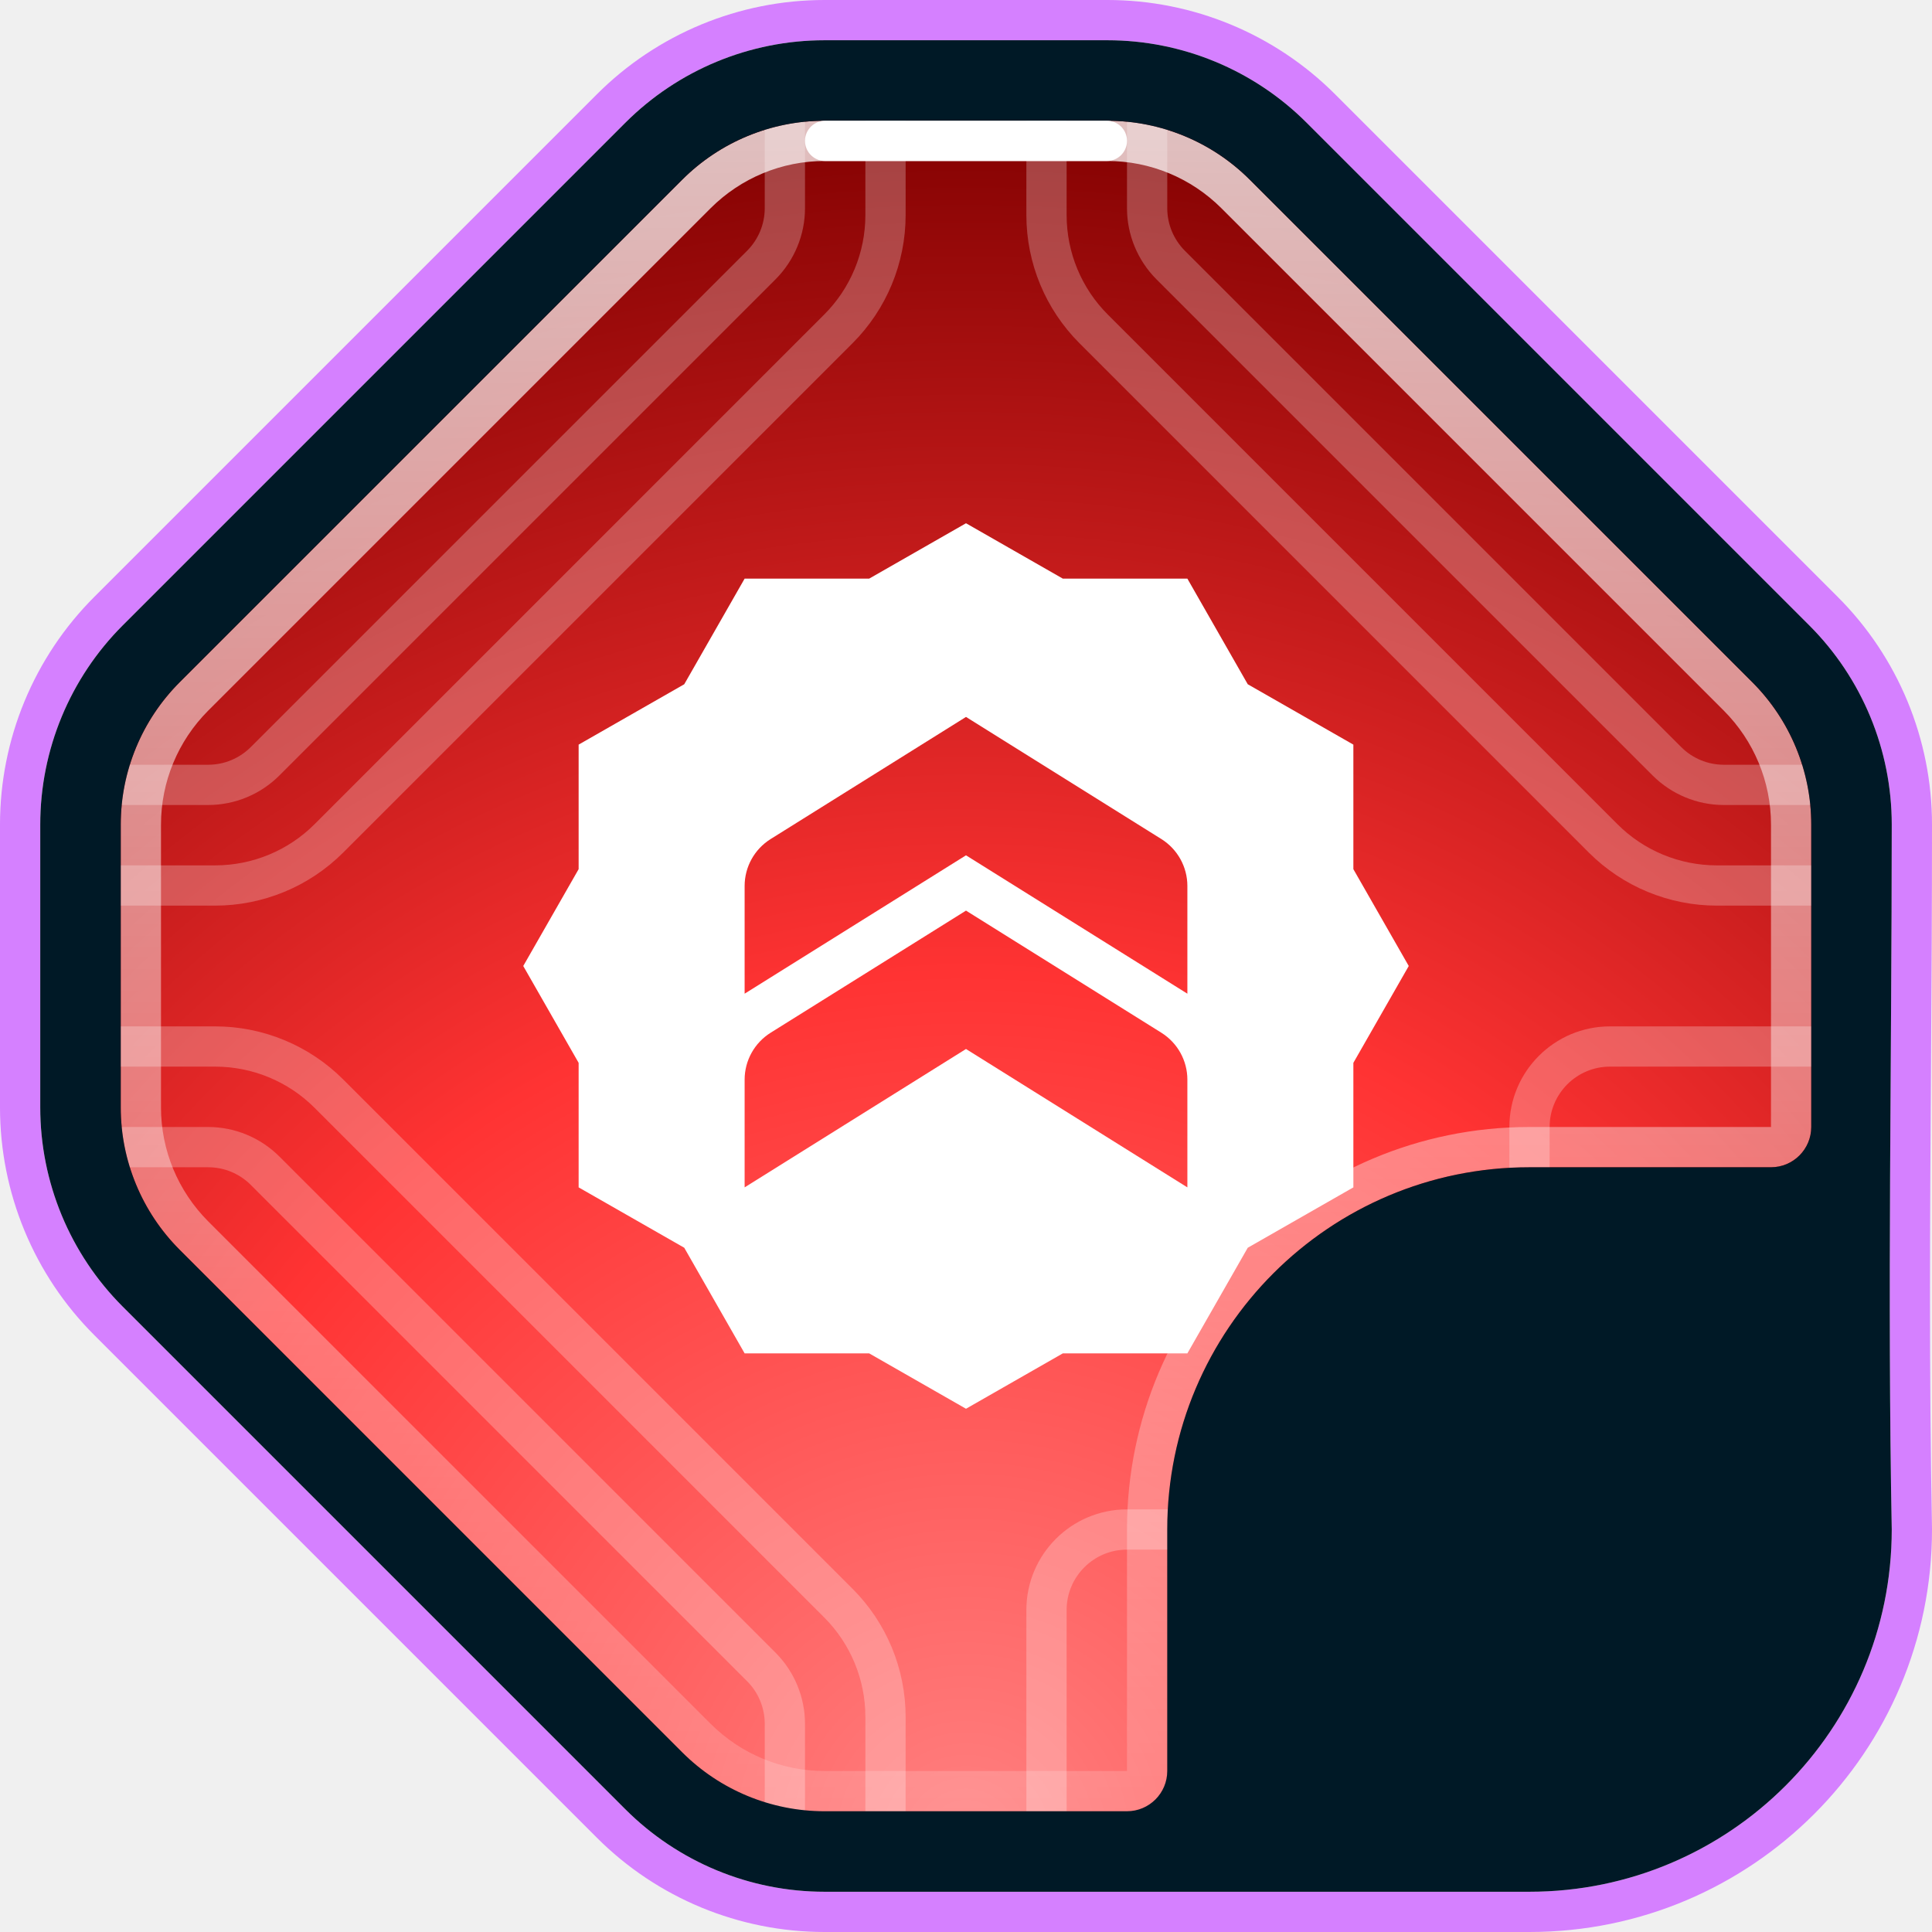
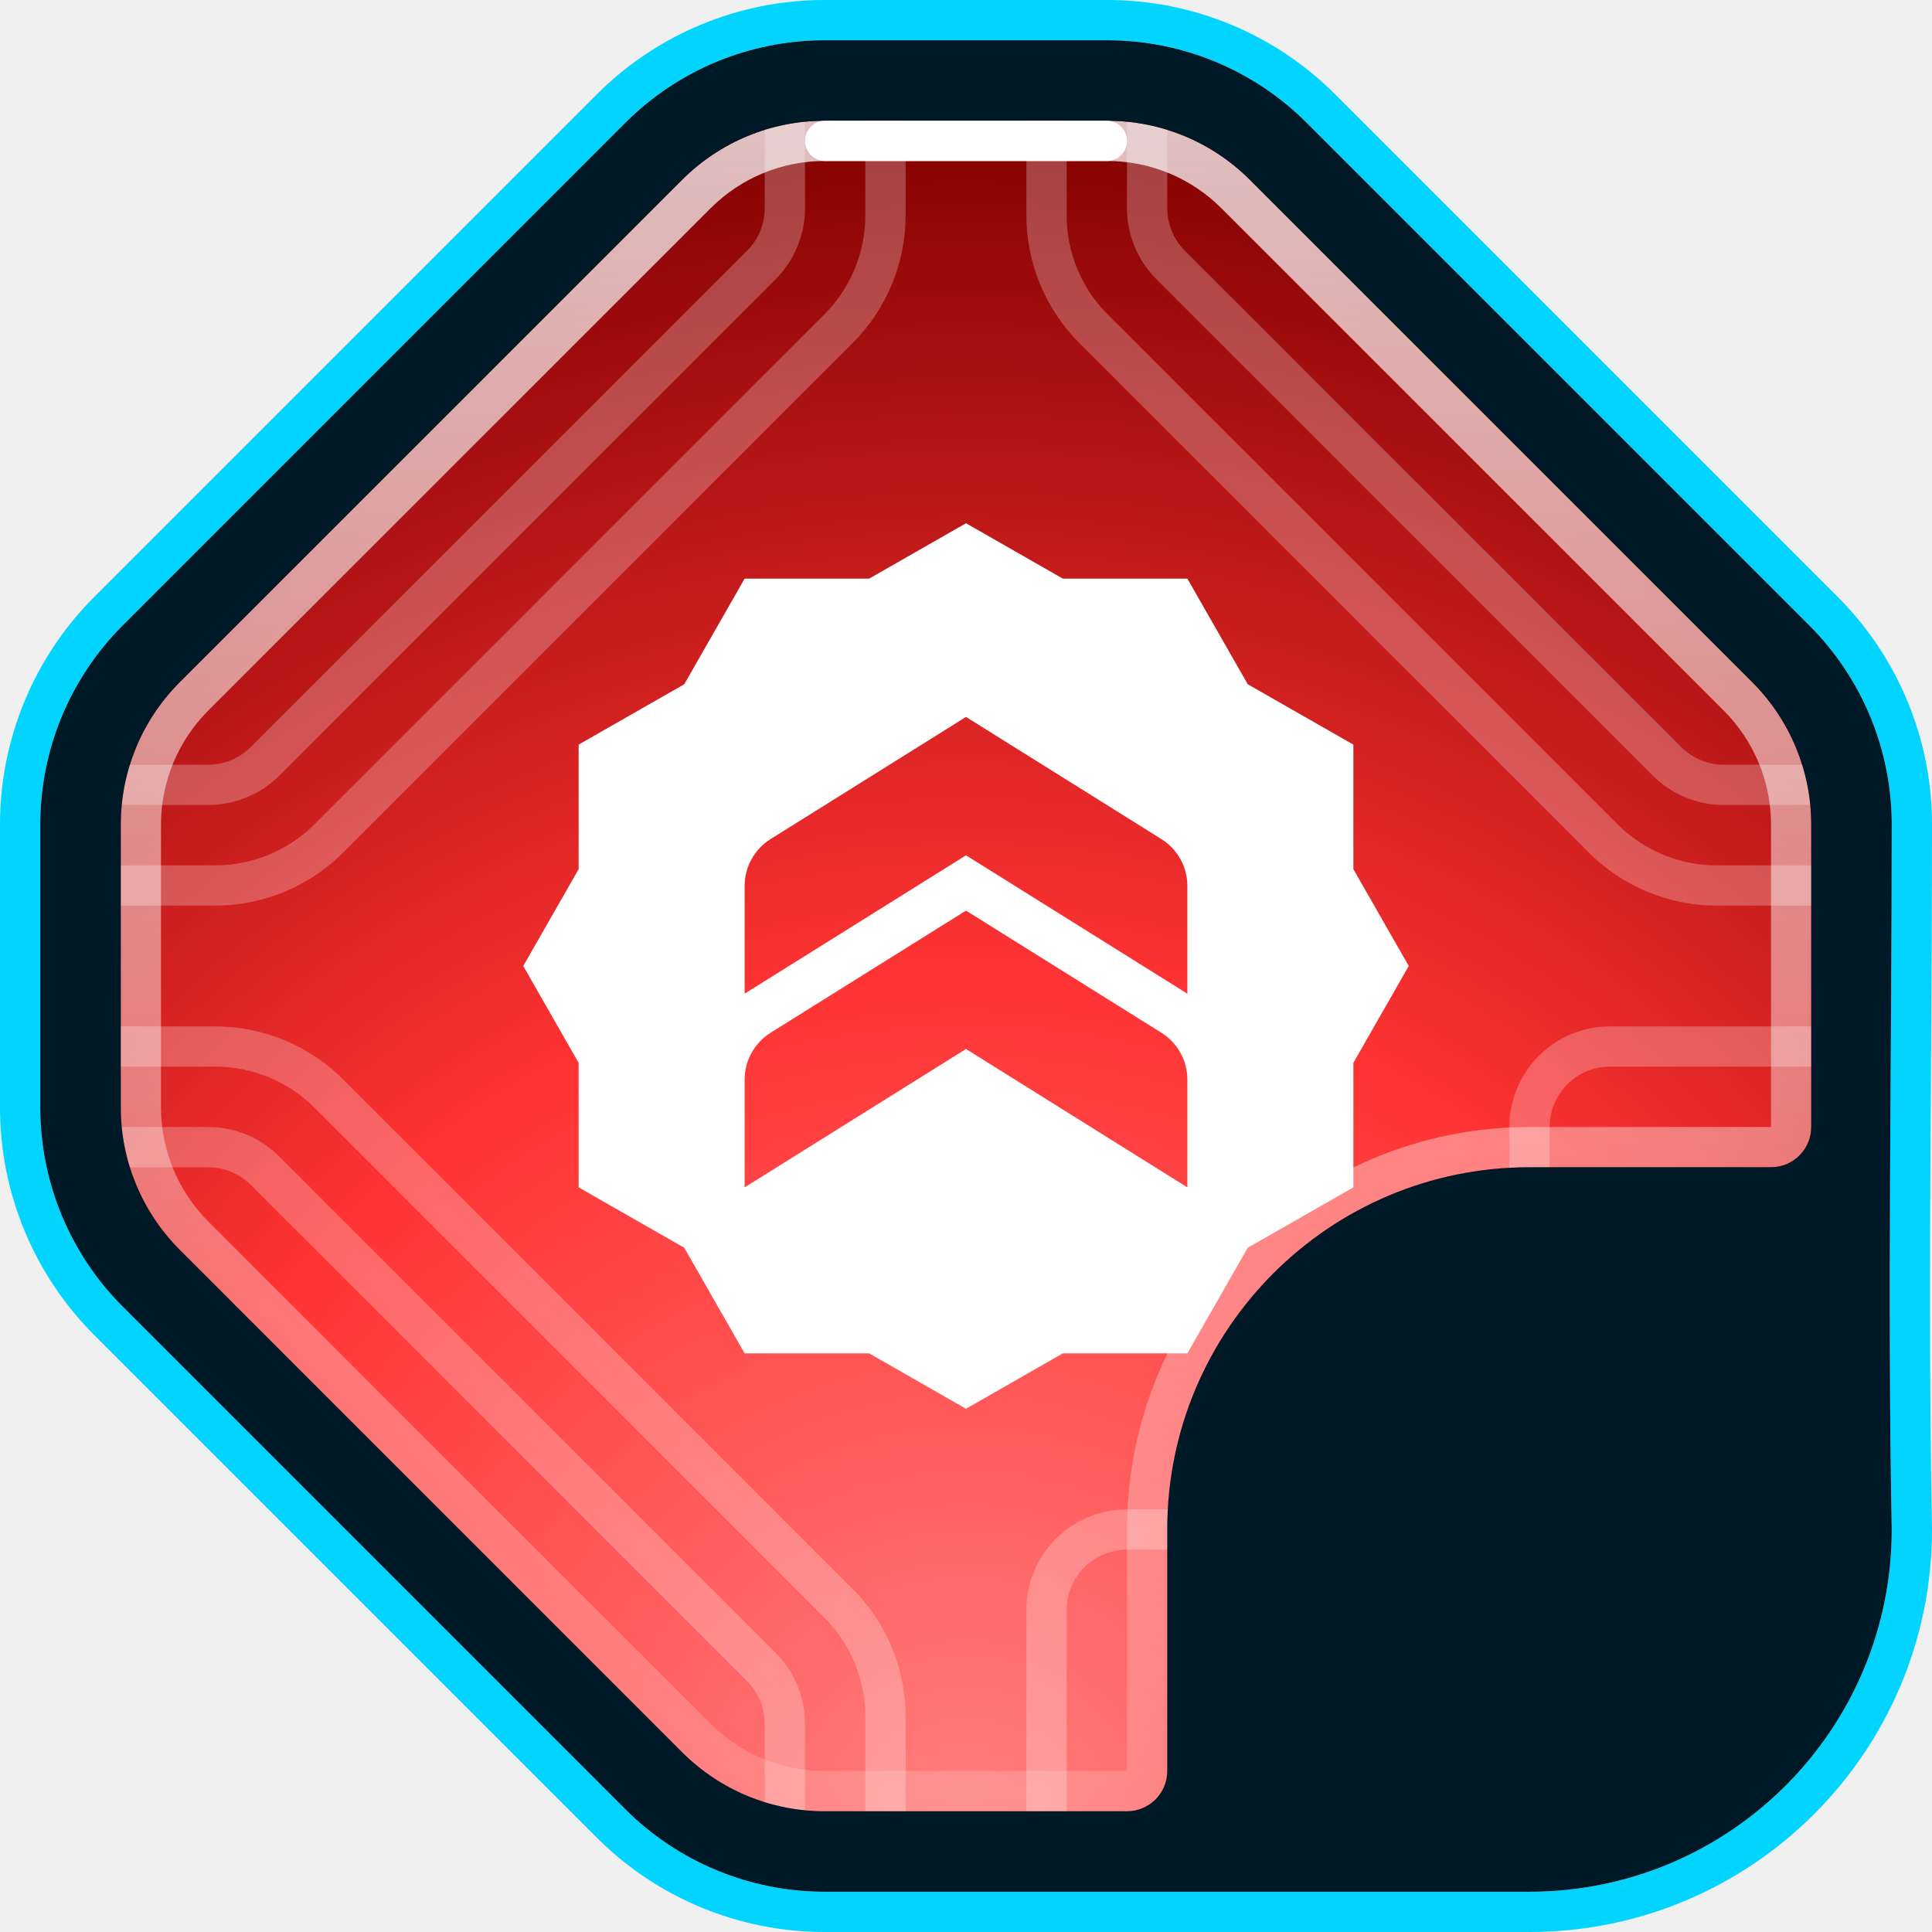
<svg xmlns="http://www.w3.org/2000/svg" width="24" height="24" viewBox="0 0 24 24" fill="none">
-   <path fill-rule="evenodd" clip-rule="evenodd" d="M24 19C24 21.761 21.761 24 19 24H10.243C9.182 24 8.164 23.579 7.414 22.828L1.172 16.586C0.421 15.836 0 14.818 0 13.757V10.243C0 9.182 0.421 8.164 1.172 7.414L7.414 1.172C8.164 0.421 9.182 0 10.243 0H13.757C14.818 0 15.836 0.421 16.586 1.172L22.828 7.414C23.579 8.164 24 9.182 24 10.243C24 11.222 23.994 12.198 23.988 13.173C23.975 15.116 23.963 17.052 24 18.991L24 19ZM23.5 19C23.463 17.055 23.475 15.108 23.488 13.161C23.494 12.188 23.5 11.215 23.5 10.243C23.5 9.314 23.131 8.424 22.475 7.768L16.232 1.525C15.576 0.869 14.686 0.5 13.757 0.5H10.243C9.314 0.5 8.424 0.869 7.768 1.525L1.525 7.768C0.869 8.424 0.5 9.314 0.5 10.243V13.757C0.5 14.686 0.869 15.576 1.525 16.232L7.768 22.475C8.424 23.131 9.314 23.5 10.243 23.5H19C21.485 23.5 23.5 21.485 23.5 19Z" fill="#D580FF" />
+   <path fill-rule="evenodd" clip-rule="evenodd" d="M24 19C24 21.761 21.761 24 19 24H10.243C9.182 24 8.164 23.579 7.414 22.828L1.172 16.586C0.421 15.836 0 14.818 0 13.757V10.243C0 9.182 0.421 8.164 1.172 7.414L7.414 1.172C8.164 0.421 9.182 0 10.243 0H13.757C14.818 0 15.836 0.421 16.586 1.172L22.828 7.414C23.579 8.164 24 9.182 24 10.243C24 11.222 23.994 12.198 23.988 13.173C23.975 15.116 23.963 17.052 24 18.991L24 19ZM23.5 19C23.463 17.055 23.475 15.108 23.488 13.161C23.494 12.188 23.5 11.215 23.5 10.243C23.5 9.314 23.131 8.424 22.475 7.768L16.232 1.525C15.576 0.869 14.686 0.5 13.757 0.5H10.243C9.314 0.5 8.424 0.869 7.768 1.525L1.525 7.768C0.869 8.424 0.5 9.314 0.5 10.243V13.757C0.5 14.686 0.869 15.576 1.525 16.232L7.768 22.475C8.424 23.131 9.314 23.5 10.243 23.5H19C21.485 23.5 23.5 21.485 23.5 19Z" fill="#00D4FF" />
  <path d="M8.121 1.879L1.879 8.121C1.316 8.684 1 9.447 1 10.243V13.757C1 14.553 1.316 15.316 1.879 15.879L8.121 22.121C8.684 22.684 9.447 23 10.243 23H13.757C14.553 23 15.316 22.684 15.879 22.121L22.121 15.879C22.684 15.316 23 14.553 23 13.757V10.243C23 9.447 22.684 8.684 22.121 8.121L15.879 1.879C15.316 1.316 14.553 1 13.757 1H10.243C9.447 1 8.684 1.316 8.121 1.879Z" fill="url(#paint0_radial_10758_45428)" />
  <path fill-rule="evenodd" clip-rule="evenodd" d="M10 1V2.586C10 2.917 9.868 3.235 9.634 3.47L3.47 9.634C3.235 9.868 2.917 10 2.586 10H1V9.5H2.586C2.785 9.5 2.975 9.421 3.116 9.28L9.28 3.116C9.421 2.975 9.5 2.785 9.5 2.586V1H10ZM14 1V2.586C14 2.917 14.132 3.235 14.366 3.47L20.53 9.634C20.765 9.868 21.083 10 21.414 10H23V9.5H21.414C21.215 9.5 21.024 9.421 20.884 9.28L14.72 3.116C14.579 2.975 14.5 2.785 14.5 2.586V1H14ZM10 21.414V23H9.5V21.414C9.5 21.215 9.421 21.024 9.28 20.884L3.116 14.72C2.975 14.579 2.785 14.5 2.586 14.5H1V14H2.586C2.917 14 3.235 14.132 3.47 14.366L9.634 20.53C9.868 20.765 10 21.083 10 21.414ZM11.25 1V2.672C11.25 3.268 11.013 3.841 10.591 4.263L4.263 10.591C3.841 11.013 3.268 11.25 2.672 11.25H1V10.75H2.672C3.136 10.75 3.581 10.566 3.909 10.237L10.237 3.909C10.566 3.581 10.75 3.136 10.75 2.672V1H11.25ZM12.75 2.672V1H13.25V2.672C13.25 3.136 13.434 3.581 13.763 3.909L20.091 10.237C20.419 10.566 20.864 10.75 21.328 10.75H23V11.25H21.328C20.732 11.25 20.159 11.013 19.737 10.591L13.409 4.263C12.987 3.841 12.75 3.268 12.75 2.672ZM11.25 23V21.328C11.25 20.732 11.013 20.159 10.591 19.737L4.263 13.409C3.841 12.987 3.268 12.75 2.672 12.75H1V13.25H2.672C3.136 13.25 3.581 13.434 3.909 13.763L10.237 20.091C10.566 20.419 10.75 20.864 10.75 21.328V23H11.25ZM12.75 20V23H13.25V20C13.25 19.586 13.586 19.25 14 19.25H15V18.75H14C13.31 18.75 12.75 19.31 12.75 20ZM20 12.75C19.31 12.75 18.75 13.31 18.75 14V15H19.25V14C19.25 13.586 19.586 13.25 20 13.25H23V12.75H20Z" fill="white" fill-opacity="0.25" />
  <path fill-rule="evenodd" clip-rule="evenodd" d="M10.243 2C9.712 2 9.204 2.211 8.828 2.586L2.586 8.828C2.211 9.204 2 9.712 2 10.243V13.757C2 14.288 2.211 14.796 2.586 15.172L8.828 21.414C9.204 21.789 9.712 22 10.243 22H14V19C14 16.239 16.239 14 19 14H22V10.243C22 9.712 21.789 9.204 21.414 8.828L15.172 2.586C14.796 2.211 14.288 2 13.757 2H10.243ZM10.243 1.5C9.58 1.5 8.944 1.763 8.475 2.232L2.232 8.475C1.763 8.944 1.5 9.58 1.5 10.243V13.757C1.5 14.42 1.763 15.056 2.232 15.525L8.475 21.768C8.944 22.237 9.58 22.5 10.243 22.5H14C14.276 22.5 14.5 22.276 14.5 22V19C14.5 16.515 16.515 14.5 19 14.5H22C22.276 14.5 22.5 14.276 22.5 14V10.243C22.5 9.58 22.237 8.944 21.768 8.475L15.525 2.232C15.056 1.763 14.42 1.5 13.757 1.5H10.243Z" fill="url(#paint1_linear_10758_45428)" />
  <path fill-rule="evenodd" clip-rule="evenodd" d="M12 6.5L10.797 7.188H9.25L8.5 8.5L7.188 9.25V10.797L6.5 12L7.188 13.203V14.75L8.5 15.5L9.25 16.812H10.797L12 17.5L13.203 16.812H14.75L15.5 15.5L16.812 14.75V13.203L17.5 12L16.812 10.797V9.25L15.5 8.5L14.75 7.188H13.203L12 6.5ZM12 8.906L9.573 10.423C9.372 10.549 9.25 10.769 9.25 11.006V12.344L12 10.625L14.75 12.344V11.006C14.75 10.769 14.628 10.549 14.427 10.423L12 8.906ZM9.573 12.829L12 11.312L14.427 12.829C14.628 12.955 14.75 13.175 14.75 13.412V14.75L12 13.031L9.25 14.75V13.412C9.25 13.175 9.372 12.955 9.573 12.829Z" fill="white" />
  <path fill-rule="evenodd" clip-rule="evenodd" d="M10.243 23.5C9.314 23.5 8.424 23.131 7.768 22.475L1.525 16.232C0.869 15.576 0.5 14.686 0.5 13.757V10.243C0.5 9.314 0.869 8.424 1.525 7.768L7.768 1.525C8.424 0.869 9.314 0.5 10.243 0.5H13.757C14.686 0.5 15.576 0.869 16.232 1.525L22.475 7.768C23.131 8.424 23.5 9.314 23.5 10.243C23.5 13.161 23.445 16.083 23.5 19C23.5 21.485 21.485 23.5 19 23.5C15.979 23.5 13.28 23.5 10.243 23.5ZM8.475 2.232C8.944 1.763 9.58 1.5 10.243 1.5H13.757C14.42 1.5 15.056 1.763 15.525 2.232L21.768 8.475C22.237 8.944 22.5 9.58 22.5 10.243V14C22.5 14.276 22.276 14.5 22 14.5H19C16.515 14.5 14.5 16.515 14.5 19V22C14.5 22.276 14.276 22.5 14 22.5H10.243C9.58 22.5 8.944 22.237 8.475 21.768L2.232 15.525C1.763 15.056 1.5 14.42 1.5 13.757V10.243C1.5 9.58 1.763 8.944 2.232 8.475L8.475 2.232Z" fill="#001926" />
  <rect x="10" y="1.5" width="4" height="0.5" rx="0.25" fill="white" />
  <defs>
    <radialGradient id="paint0_radial_10758_45428" cx="0" cy="0" r="1" gradientUnits="userSpaceOnUse" gradientTransform="translate(12 23) rotate(-90) scale(22)">
      <stop stop-color="#FF8080" />
      <stop offset="0.496" stop-color="#FF3333" />
      <stop offset="1" stop-color="#800000" />
    </radialGradient>
    <linearGradient id="paint1_linear_10758_45428" x1="12" y1="1.5" x2="12" y2="22.5" gradientUnits="userSpaceOnUse">
      <stop stop-color="white" stop-opacity="0.75" />
      <stop offset="1" stop-color="white" stop-opacity="0.15" />
    </linearGradient>
  </defs>
</svg>
